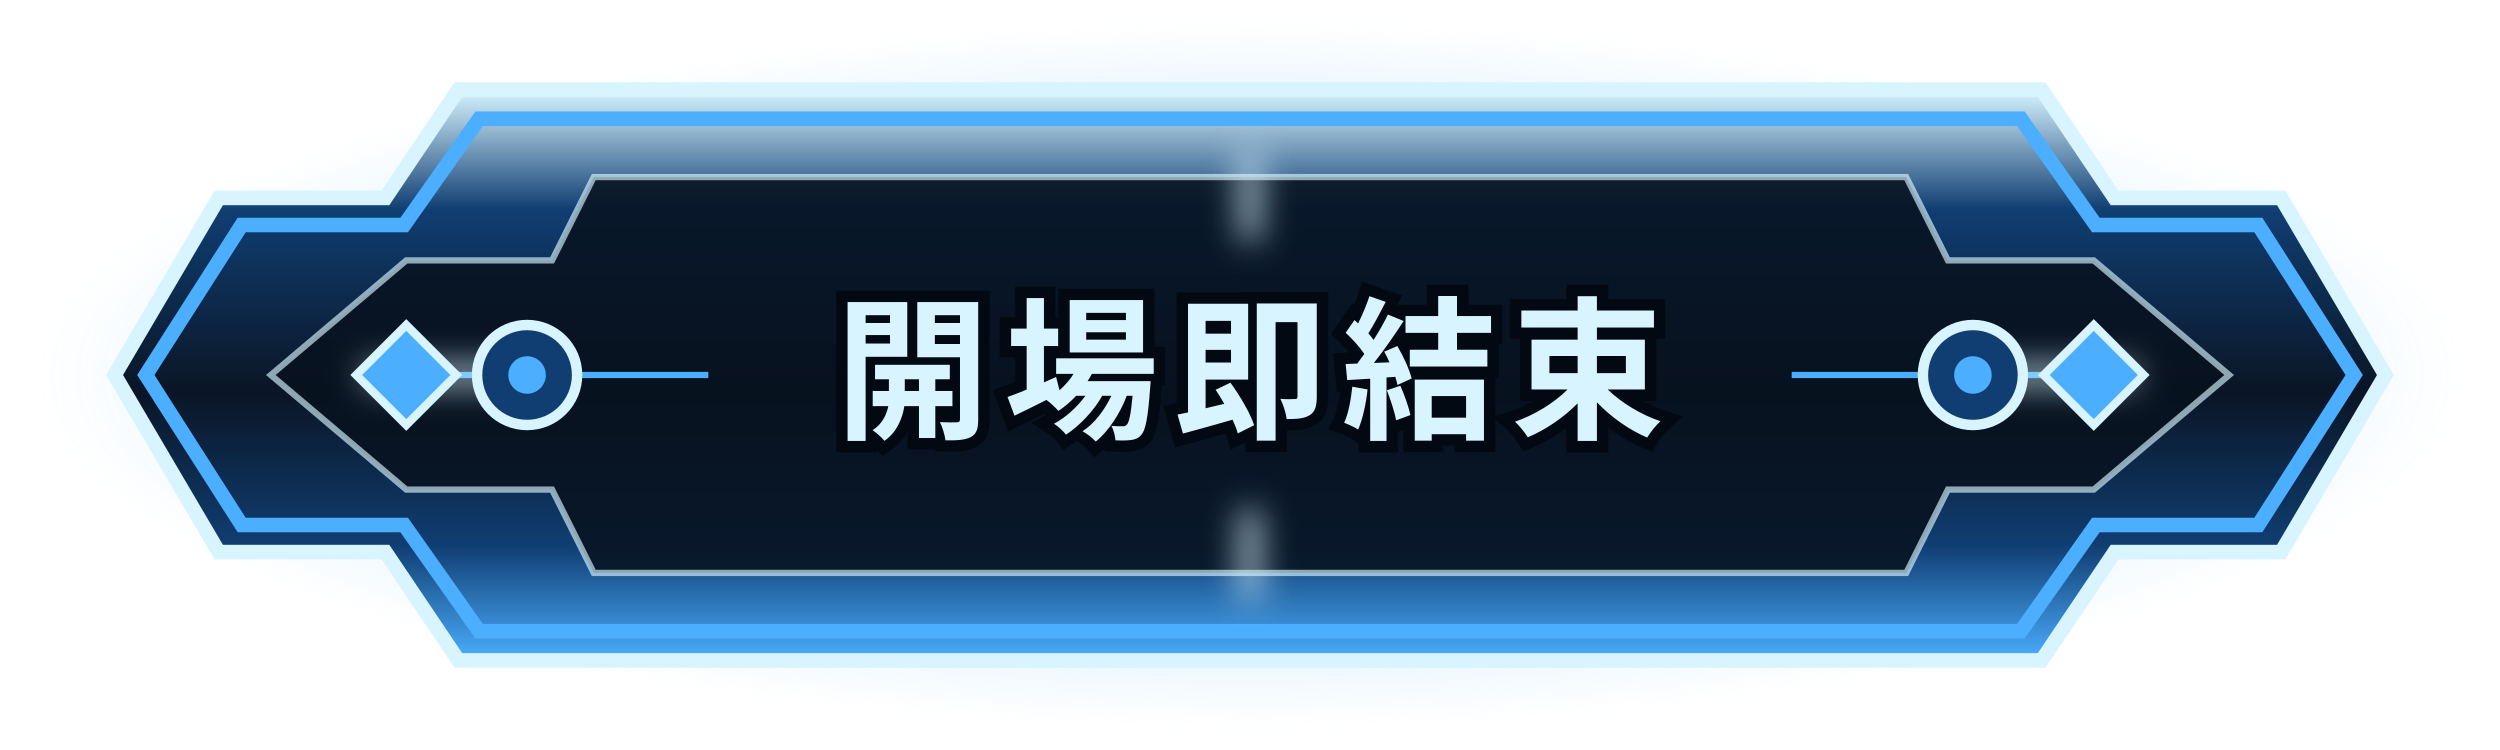
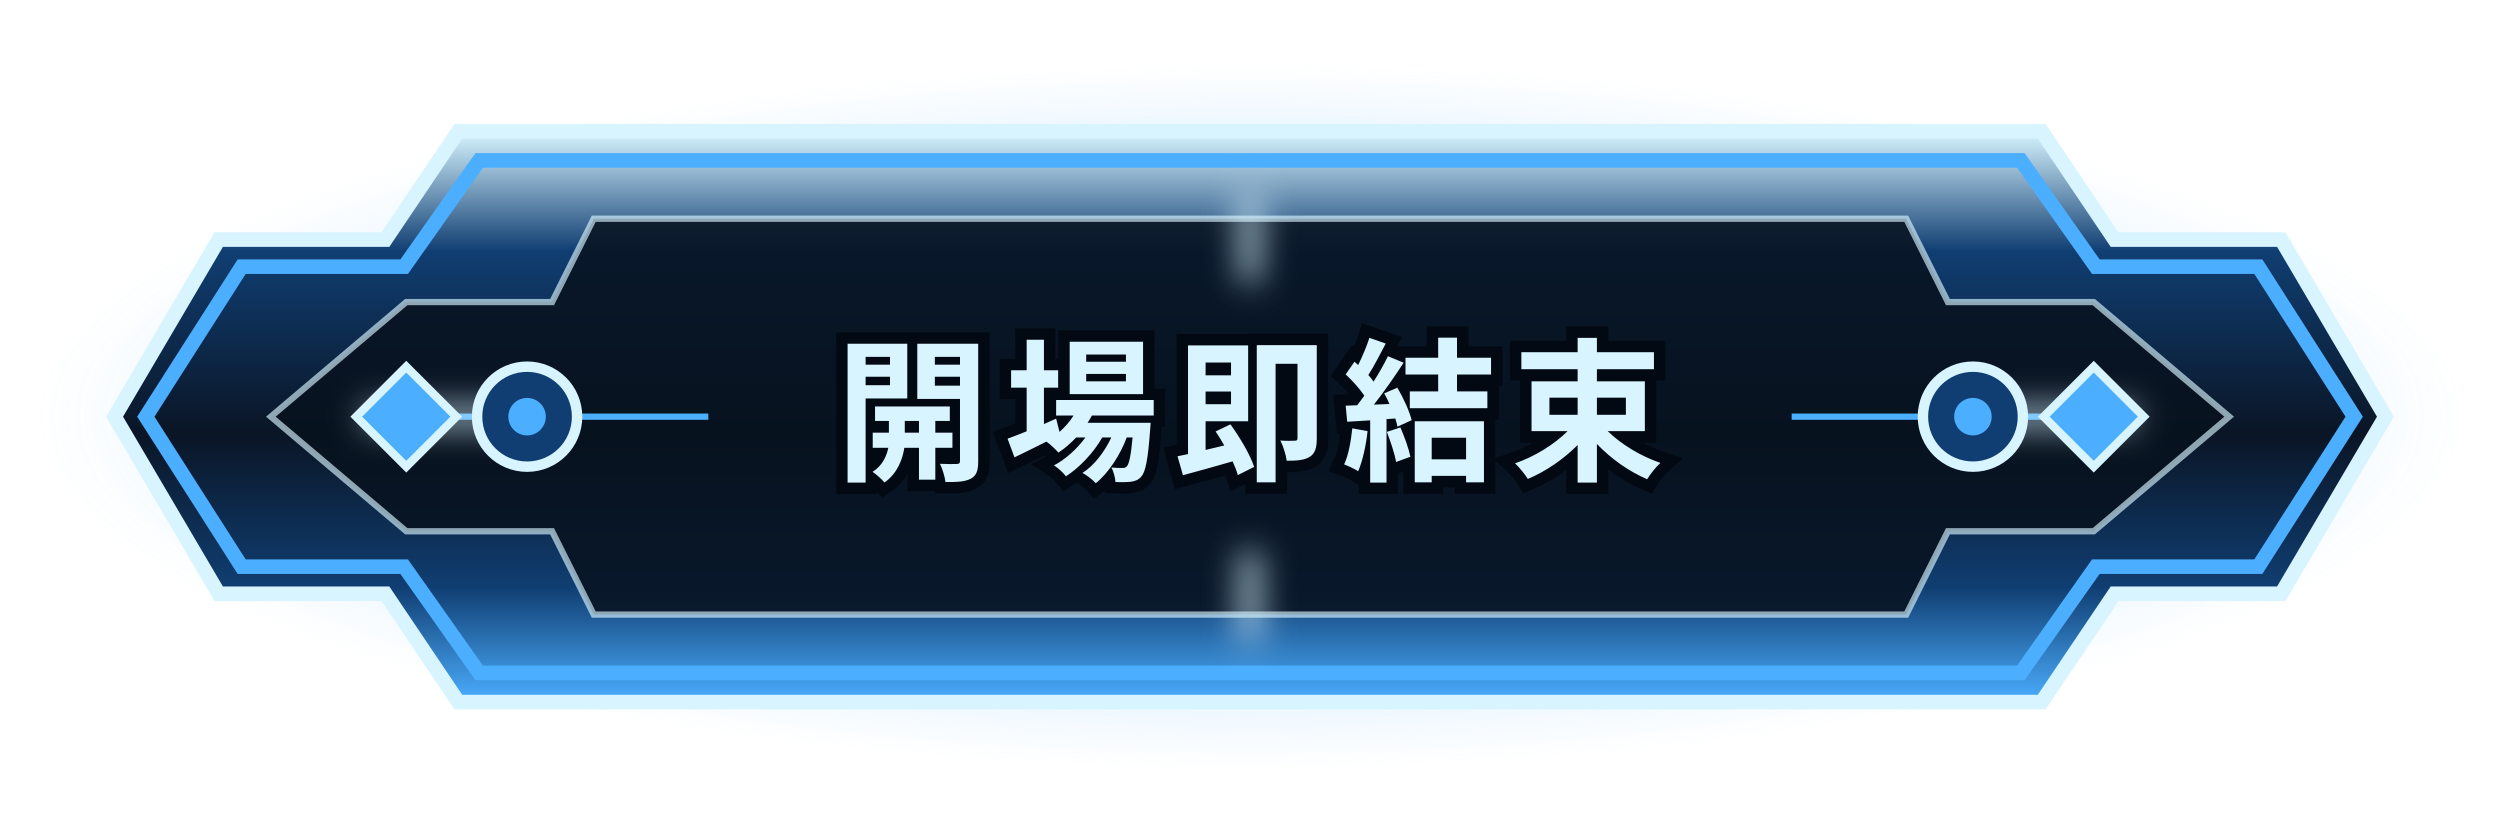
- <svg xmlns="http://www.w3.org/2000/svg" viewBox="0 0 1200 360" role="img" aria-label="開場即結束">
+ <svg xmlns="http://www.w3.org/2000/svg" viewBox="0 -20 1200 400" role="img" aria-label="開場即結束">
  <defs>
    <linearGradient id="metal" x2="0" y2="1">
      <stop stop-color="#d7f4ff" />
      <stop offset=".21" stop-color="#103e72" />
      <stop offset=".53" stop-color="#0a1525" />
      <stop offset=".8" stop-color="#103e72" />
      <stop offset="1" stop-color="#4baeff" />
    </linearGradient>
    <radialGradient id="glow">
      <stop stop-color="#4baeff" stop-opacity=".55" />
      <stop offset="1" stop-color="#4baeff" stop-opacity="0" />
    </radialGradient>
    <filter id="shine" x="-20%" y="-60%" width="140%" height="220%">
      <feGaussianBlur stdDeviation="8" />
    </filter>
  </defs>
  <ellipse cx="600" cy="180" rx="590" ry="170" fill="url(#glow)" />
  <path d="M55 180 105 95 185 95 220 43 980 43 1015 95 1095 95 1145 180 1095 265 1015 265 980 317 220 317 185 265 105 265Z" fill="url(#metal)" stroke="#d7f4ff" stroke-width="7" />
  <path d="M70 180 116 108 194 108 230 57 970 57 1006 108 1084 108 1130 180 1084 252 1006 252 970 303 230 303 194 252 116 252Z" fill="none" stroke="#4baeff" stroke-width="7" />
  <path d="M130 180 195 125 265 125 285 85 915 85 935 125 1005 125 1070 180 1005 235 935 235 915 275 285 275 265 235 195 235Z" fill="#07121f" fill-opacity=".86" stroke="#d7f4ff" stroke-opacity=".65" stroke-width="3" />
  <path d="M210 180h130m520 0h130" stroke="#4baeff" stroke-width="3" />
  <path d="M600 73v42m0 130v42M175 180h75m700 0h75" stroke="#d7f4ff" stroke-width="8" filter="url(#shine)" />
  <path d="m171 180 24-24 24 24-24 24Zm810 0 24-24 24 24-24 24Z" fill="#4baeff" stroke="#d7f4ff" stroke-width="4" />
  <circle cx="253" cy="180" r="24" fill="#103e72" stroke="#d7f4ff" stroke-width="5" />
  <circle cx="947" cy="180" r="24" fill="#103e72" stroke="#d7f4ff" stroke-width="5" />
  <circle cx="253" cy="180" r="9" fill="#4baeff" />
  <circle cx="947" cy="180" r="9" fill="#4baeff" />
  <text x="600" y="205" text-anchor="middle" font-family="Noto Sans TC, Microsoft JhengHei, sans-serif" font-size="74" font-weight="900" letter-spacing="7" fill="#030913" stroke="#030913" stroke-width="11" paint-order="stroke">開場即結束</text>
  <text x="600" y="205" text-anchor="middle" font-family="Noto Sans TC, Microsoft JhengHei, sans-serif" font-size="74" font-weight="900" letter-spacing="7" fill="#d7f4ff">開場即結束</text>
</svg>
